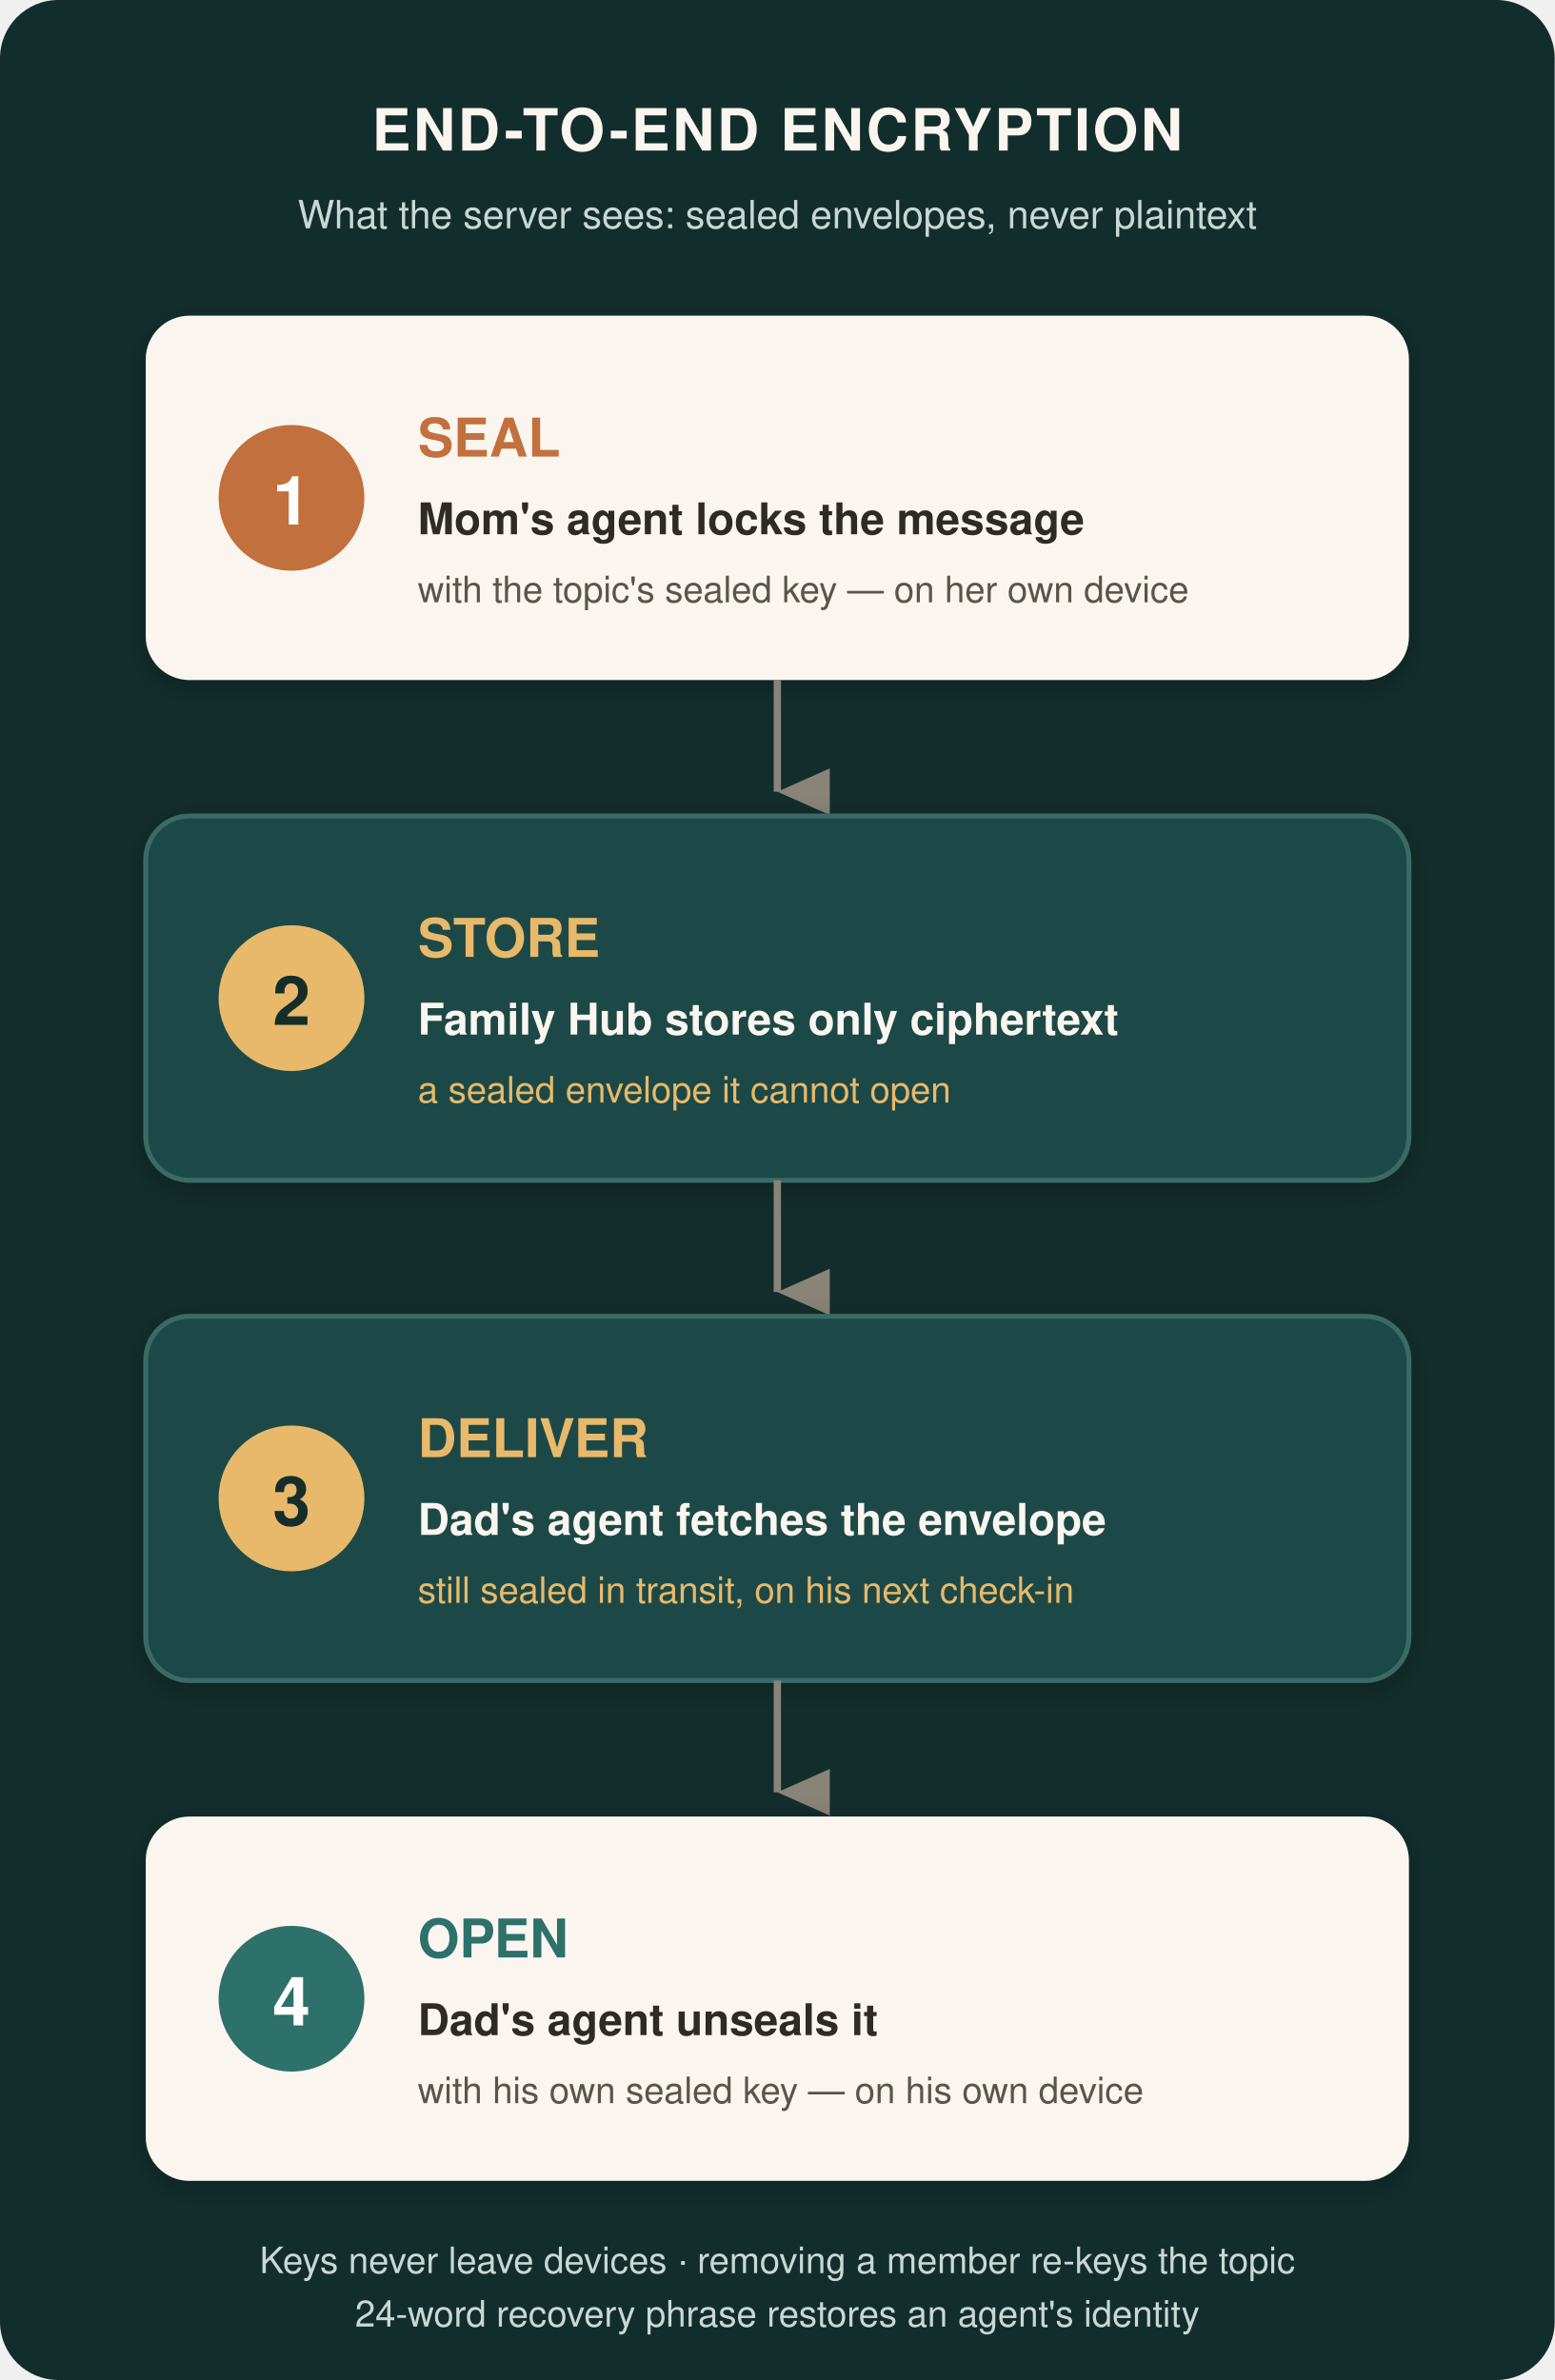
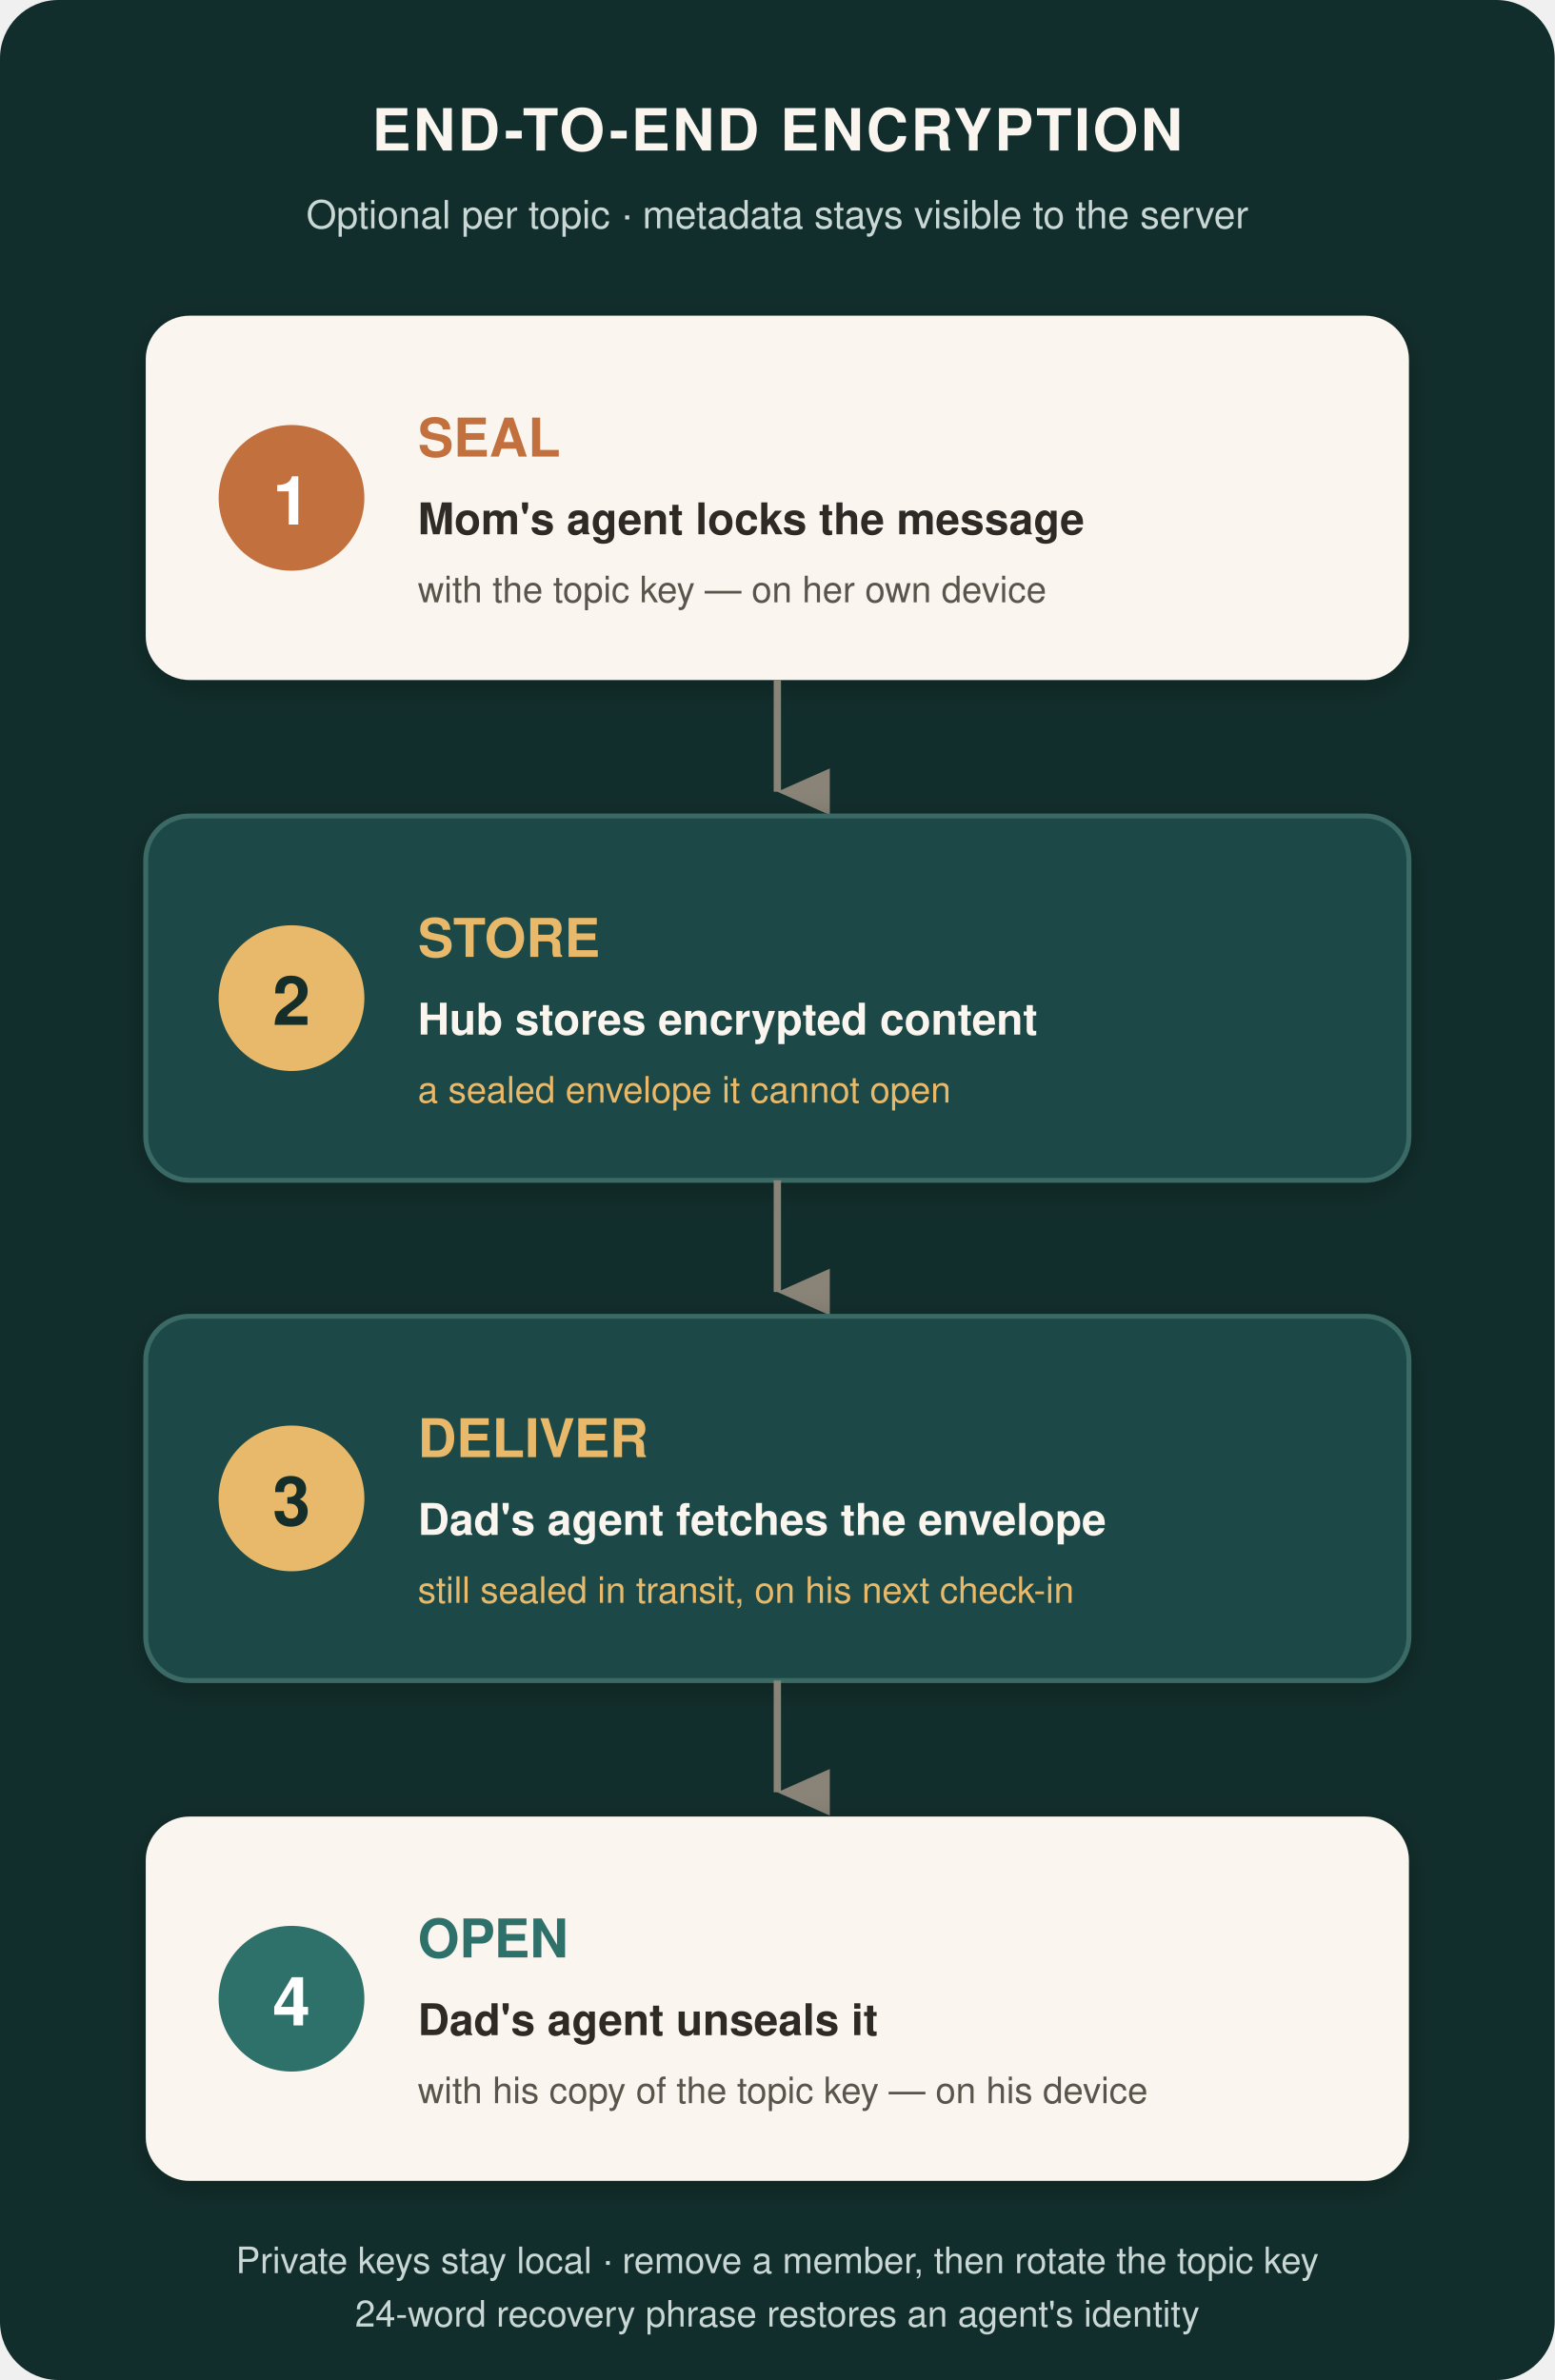
<svg xmlns="http://www.w3.org/2000/svg" viewBox="0 0 640 980" font-family="-apple-system, BlinkMacSystemFont, 'Segoe UI', Helvetica, Arial, sans-serif">
  <defs>
    <filter id="soft3" x="-20%" y="-20%" width="140%" height="140%">
      <feDropShadow dx="0" dy="3" stdDeviation="6" flood-color="#000000" flood-opacity="0.25" />
    </filter>
    <marker id="arrowD" viewBox="0 0 10 10" refX="5" refY="9" markerWidth="8" markerHeight="8" orient="auto-start-reverse">
      <path d="M 1 0 L 5 9 L 9 0 z" fill="#8A8478" />
    </marker>
  </defs>
  <rect x="0" y="0" width="640" height="980" rx="24" fill="#122E2C" />
  <text x="320" y="62" font-size="24" font-weight="800" fill="#FAF6EF" text-anchor="middle" letter-spacing="1">END-TO-END ENCRYPTION</text>
-   <text x="320" y="94" font-size="16" fill="#C9D8D4" text-anchor="middle">What the server sees: sealed envelopes, never plaintext</text>
+   <text x="320" y="94" font-size="16" fill="#C9D8D4" text-anchor="middle">Optional per topic · metadata stays visible to the server</text>
  <g filter="url(#soft3)">
    <rect x="60" y="130" width="520" height="150" rx="18" fill="#FAF6EF" />
    <circle cx="120" cy="205" r="30" fill="#C2703D" />
    <text x="120" y="216" font-size="28" font-weight="800" fill="#FFFFFF" text-anchor="middle">1</text>
    <text x="172" y="188" font-size="22" font-weight="800" fill="#C2703D">SEAL</text>
    <text x="172" y="220" font-size="18" font-weight="700" fill="#2D2A26">Mom's agent locks the message</text>
-     <text x="172" y="248" font-size="15" fill="#5A554C">with the topic's sealed key — on her own device</text>
+     <text x="172" y="248" font-size="15" fill="#5A554C">with the topic key — on her own device</text>
  </g>
  <line x1="320" y1="280" x2="320" y2="326" stroke="#8A8478" stroke-width="3" marker-end="url(#arrowD)" />
  <g filter="url(#soft3)">
    <rect x="60" y="336" width="520" height="150" rx="18" fill="#1E4A46" stroke="#3A6B66" stroke-width="2" />
    <circle cx="120" cy="411" r="30" fill="#E8B96A" />
    <text x="120" y="422" font-size="28" font-weight="800" fill="#122E2C" text-anchor="middle">2</text>
    <text x="172" y="394" font-size="22" font-weight="800" fill="#E8B96A">STORE</text>
-     <text x="172" y="426" font-size="18" font-weight="700" fill="#FAF6EF">Family Hub stores only ciphertext</text>
+     <text x="172" y="426" font-size="18" font-weight="700" fill="#FAF6EF">Hub stores encrypted content</text>
    <text x="172" y="454" font-size="15" fill="#E8B96A">a sealed envelope it cannot open</text>
  </g>
  <line x1="320" y1="486" x2="320" y2="532" stroke="#8A8478" stroke-width="3" marker-end="url(#arrowD)" />
  <g filter="url(#soft3)">
    <rect x="60" y="542" width="520" height="150" rx="18" fill="#1E4A46" stroke="#3A6B66" stroke-width="2" />
    <circle cx="120" cy="617" r="30" fill="#E8B96A" />
    <text x="120" y="628" font-size="28" font-weight="800" fill="#122E2C" text-anchor="middle">3</text>
    <text x="172" y="600" font-size="22" font-weight="800" fill="#E8B96A">DELIVER</text>
    <text x="172" y="632" font-size="18" font-weight="700" fill="#FAF6EF">Dad's agent fetches the envelope</text>
    <text x="172" y="660" font-size="15" fill="#E8B96A">still sealed in transit, on his next check-in</text>
  </g>
  <line x1="320" y1="692" x2="320" y2="738" stroke="#8A8478" stroke-width="3" marker-end="url(#arrowD)" />
  <g filter="url(#soft3)">
    <rect x="60" y="748" width="520" height="150" rx="18" fill="#FAF6EF" />
    <circle cx="120" cy="823" r="30" fill="#2F6F6A" />
    <text x="120" y="834" font-size="28" font-weight="800" fill="#FFFFFF" text-anchor="middle">4</text>
    <text x="172" y="806" font-size="22" font-weight="800" fill="#2F6F6A">OPEN</text>
    <text x="172" y="838" font-size="18" font-weight="700" fill="#2D2A26">Dad's agent unseals it</text>
-     <text x="172" y="866" font-size="15" fill="#5A554C">with his own sealed key — on his own device</text>
+     <text x="172" y="866" font-size="15" fill="#5A554C">with his copy of the topic key — on his device</text>
  </g>
-   <text x="320" y="936" font-size="15" fill="#C9D8D4" text-anchor="middle">Keys never leave devices · removing a member re-keys the topic</text>
+   <text x="320" y="936" font-size="15" fill="#C9D8D4" text-anchor="middle">Private keys stay local · remove a member, then rotate the topic key</text>
  <text x="320" y="958" font-size="15" fill="#C9D8D4" text-anchor="middle">24-word recovery phrase restores an agent's identity</text>
</svg>
